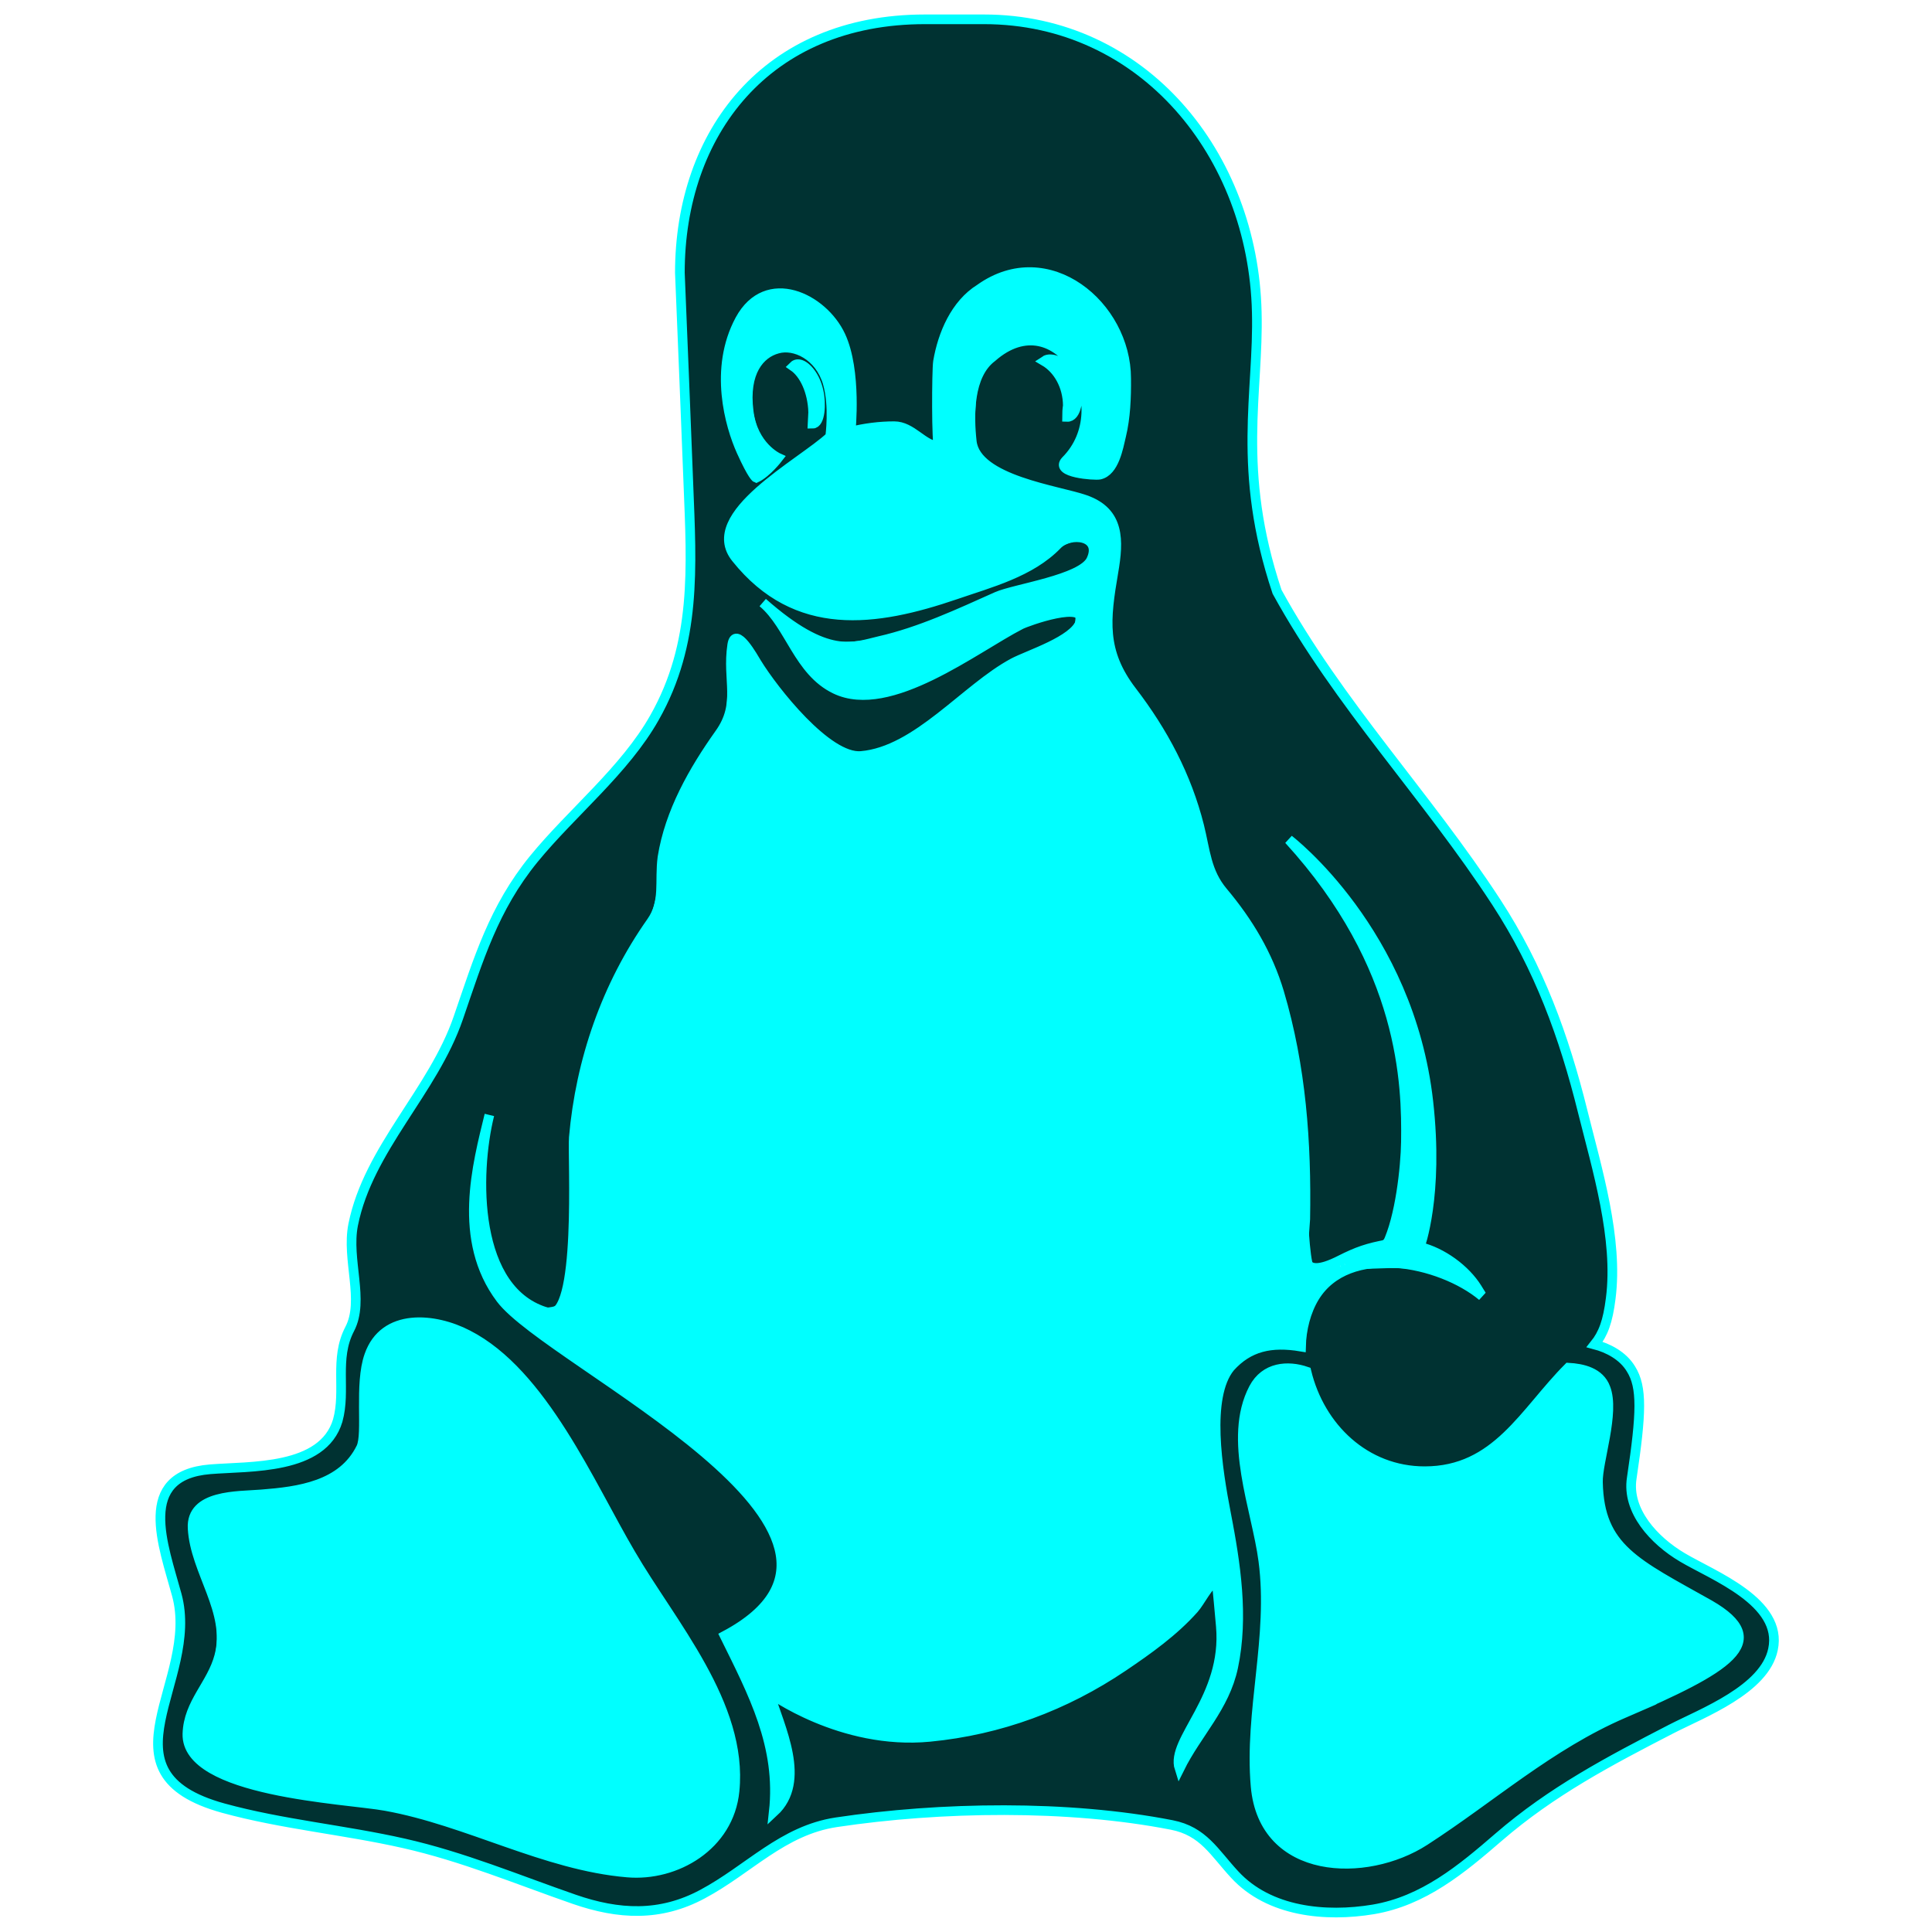
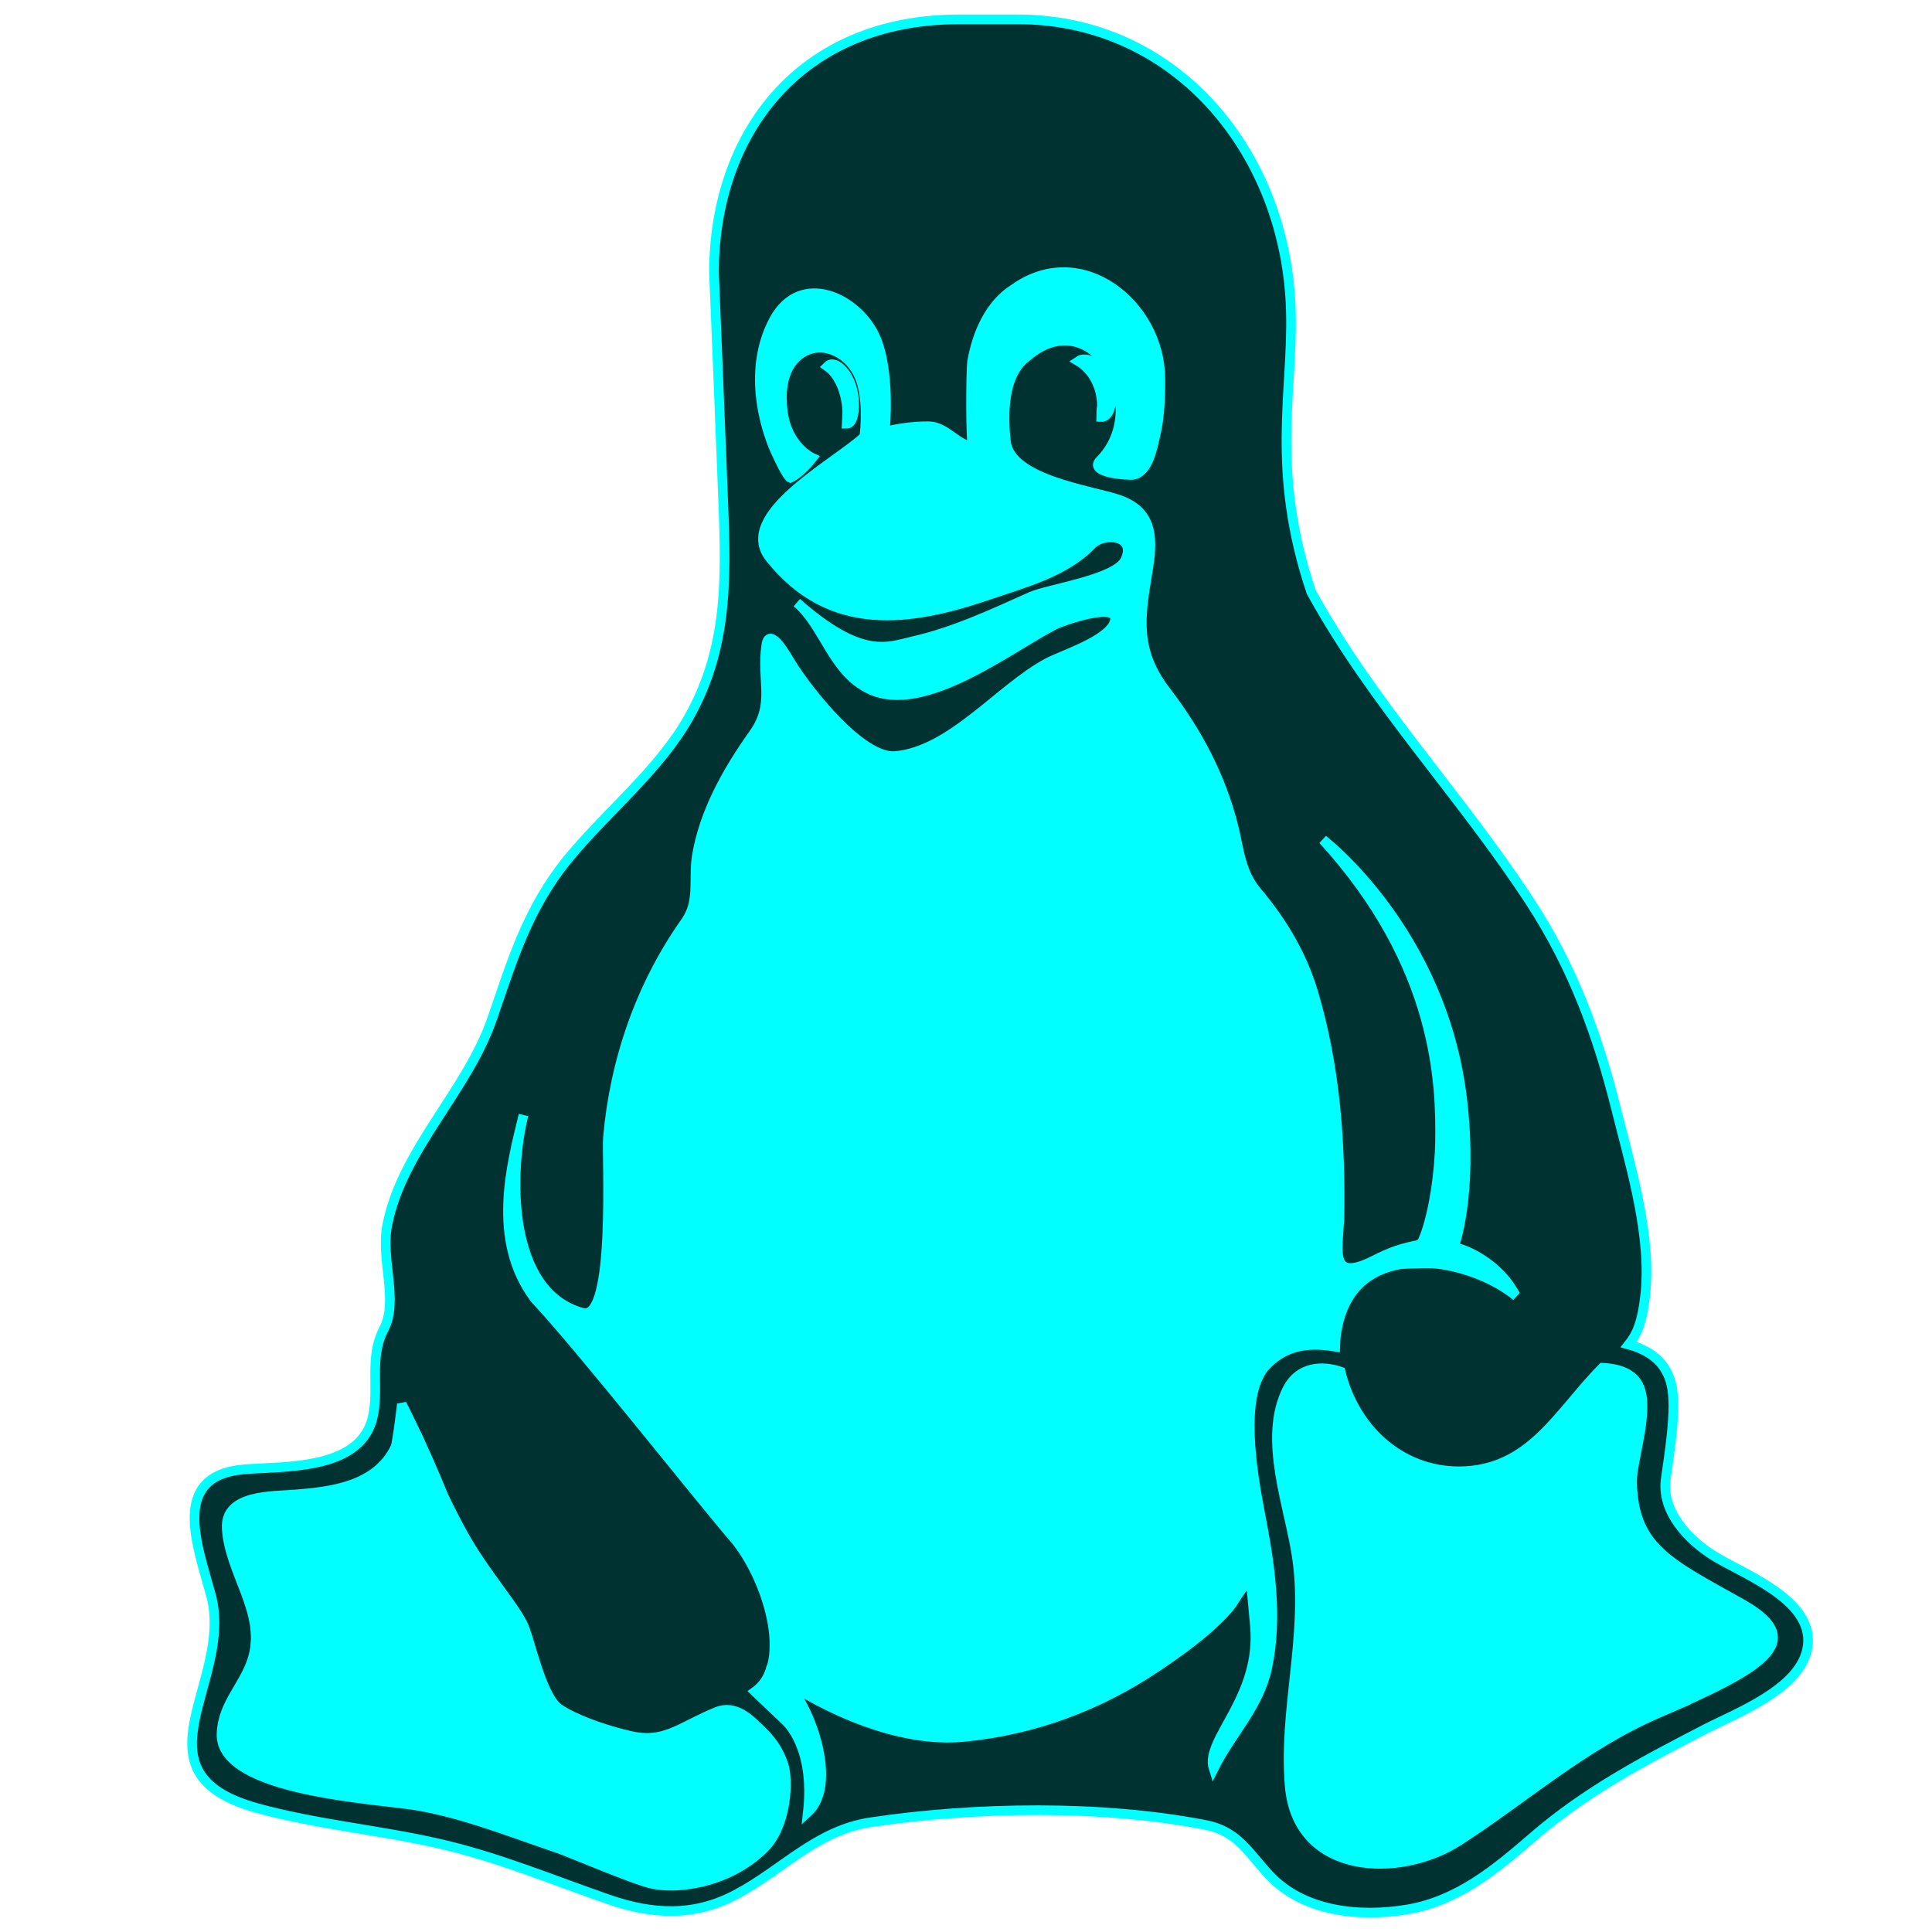
<svg xmlns="http://www.w3.org/2000/svg" version="1.1" x="0px" y="0px" viewBox="0 0 1000 1000" enable-background="new 0 0 1000 1000" xml:space="preserve" id="svg10">
  <defs id="defs14" />
-   <path d="M 870.8,806.1 C 856.1,797.4 841.9,782 844.6,765 c 5,-33.5 5.5,-47 -0.4,-56.4 -4.2,-7 -12,-10.9 -18.8,-12.7 4.4,-5.5 6.8,-11.8 8.3,-23.8 4,-31 -7.1,-67.1 -14.5,-96.8 C 809.5,536.2 796.6,500.9 774.5,467 738.4,411.6 693,364.6 661,306.3 639.8,242.9 651.6,203.3 650.5,161.5 648.6,80 591.7,10 509.3,10 h -30.6 c -82,0 -126.8,58.8 -126.8,131.2 1.5,36.4 3,72.9 4.4,109.3 1.7,43.2 4.3,82.4 -17.5,120.9 -15.4,27.3 -42.8,49.1 -62.5,73.2 -20.8,25.5 -28.6,51.8 -39.1,82.3 -13.1,38.1 -46.5,67.6 -54.4,107 -3.6,18.1 6,39.1 -1.8,54 -8.1,15.5 -1.8,31.6 -6.2,47.4 -7.7,25.7 -45.3,23.5 -66.1,25.2 -38.5,3.2 -24.2,39.3 -17.2,65 12.2,44.7 -42.7,92 24.1,110.4 30.6,8.4 62.5,11.2 93.4,18.2 30.6,6.9 58.9,18.8 88.3,29 22.9,7.9 44.3,9.1 66.3,-2.7 24,-12.8 41.4,-33 69.3,-37.2 54,-8.1 119.9,-9.1 173.6,1.4 16.4,3.2 22,14.3 32.6,25.7 17.8,19.3 47,22.1 71.7,18 26,-4.4 45.6,-20.7 64.9,-37.4 27.4,-23.7 57.2,-39.4 89.2,-55.9 16.3,-8.4 48.5,-20.5 52.8,-41.3 5.2,-24.5 -30.9,-38.1 -46.9,-47.6 z M 380.2,927 c -2.8,28.4 -30.4,44.4 -55.5,42.2 -42.6,-3.6 -82.8,-26.8 -125,-34.4 -20.6,-3.8 -103.6,-7 -102.7,-37.4 0.5,-16.1 12.6,-25.5 16.5,-40.3 6.1,-22.9 -12.6,-43.6 -13.8,-66 -1,-17.7 23.5,-16.6 35.6,-17.6 19.2,-1.5 41.9,-4.4 51.6,-24.2 3.5,-7.2 -1.1,-32.8 4.2,-47.7 7.7,-22.2 33.9,-19.6 51,-10.7 38.8,19.8 63.3,77.7 84.3,113.3 21.1,36.3 58.3,78.1 53.8,122.8 z M 634.6,783.5 c 5,25.8 9.2,53.3 3.7,79.4 -4.4,20.8 -18.7,34.1 -27.8,52.5 -4.8,-14.9 24.7,-36.5 21.4,-73.7 -0.1,-1 -2.1,-23.8 -2.3,-23.7 -4.3,2.4 -8.4,11.1 -11.6,14.7 -10.5,11.8 -23.6,21.1 -36.6,29.9 -30.2,20.4 -63.9,32.9 -100.2,36.4 -45.9,4.4 -83.1,-23 -83.1,-23 5.5,18.2 19.7,45.9 2.4,61.9 3.8,-34.2 -10.7,-61.4 -25.4,-91.2 101.4,-53.9 -90.5,-140.8 -115.9,-174.5 -22.9,-30.4 -12.1,-69.6 -5.9,-95.1 -7.5,30.1 -8.7,91.8 30.6,102.4 17.3,4.7 12.3,-81.1 13.1,-90.7 3.5,-40 16.9,-78.7 40.1,-111.6 7.4,-10.5 4.1,-20.8 5.8,-33.5 3.7,-23.3 16,-44.9 29.5,-63.9 11.3,-15.8 3.8,-27.6 6.6,-46 1.6,-10.5 11.2,7 12.7,9.4 8.7,14.2 36.5,49.6 54,48.1 29,-2.5 54,-34.9 78.8,-48.2 7.9,-4.2 31.5,-11.5 34.7,-21.1 3.9,-11.7 -27.7,-0.4 -30.9,1.3 -23.6,12.1 -67.8,46.9 -95.9,33.4 -19.2,-9.2 -23.4,-32.8 -37.6,-44.8 33.7,29.7 47,23 60.4,19.9 21.1,-4.8 41.1,-14.2 60.8,-23 9.2,-4.1 44,-8.8 48.8,-19 6,-12.8 -11,-14.7 -17.6,-7.8 -13.7,14.2 -34.7,19.6 -52.7,25.8 -41.3,14.1 -82.3,20 -113.4,-18.8 -18.3,-22.3 34,-49.2 48.6,-63 0,0 2.2,-15.7 -1.3,-27.8 -4.2,-14.2 -17.1,-20.3 -26,-17.7 -9,2.4 -17.5,12 -14.9,32.4 2.2,18.2 15.3,24.1 15.3,24.1 0,0 -5.9,7.7 -11.4,10.3 0,0 -1.8,-0.7 -7.7,-13.8 -5.9,-13.1 -14.4,-42.6 -0.7,-68 13.8,-25.4 42.9,-11.4 52.1,8.3 8.5,18.2 5.2,49.6 5.2,49.6 7.3,-1.8 14.9,-2.8 22.5,-2.8 9.3,0 14.9,10 23.2,10.5 -1.4,0 -1.2,-39.6 -0.5,-43.9 2.4,-14.2 9,-29.8 21.7,-37.7 35.2,-25.1 75.7,8.6 75.7,46.4 0.1,9.8 -0.3,20.2 -2.6,29.7 -1.4,5.8 -3.5,18.5 -11.2,20.1 -2.5,0.5 -23.4,-0.9 -17.5,-7.2 28,-28 -4,-83.6 -38.1,-53.6 -12.3,9.2 -12,30.3 -10.5,43.7 2.4,20 44.9,25.2 58.7,30.1 18,6.3 17.4,21.1 14.6,37.4 -4.2,24.6 -6.2,41.1 9.6,61.7 16.1,21 28.3,43.9 34.8,69.7 3.2,12.8 3.6,23.7 12.3,34.1 13.1,15.6 23.2,32.4 29.1,52.1 11.4,38.5 14.2,77.5 13.5,117.3 -1.1,17.9 -4.6,32.8 18.2,21.2 8.7,-4.4 14.2,-6.3 24.1,-8.1 6.8,-13.8 9.6,-40 9.8,-53.1 0.4,-29.5 -0.7,-90.8 -60.6,-156.4 0,0 62.3,47.5 72.2,135.6 5.5,48.8 -4.4,75.2 -4.4,75.2 11.6,2.8 23.6,11.6 29.7,21.4 -0.3,-0.5 2.3,3.8 2.6,4.1 -21.5,-17.9 -69.3,-28.1 -86.8,0.5 -4.4,7.2 -6.8,16.6 -7,25.6 -15.5,-2.6 -27.1,0 -36.7,10.7 -12.6,15.5 -6.5,53.1 -2.1,75.8 4.3,22.6 -4.4,-22.7 0,0 z M 420.9,213.2 c -0.4,-10.7 -4.6,-19.7 -10.3,-23.6 0.7,-0.7 1.8,-1.5 3.7,-0.9 3.1,0.9 7.7,5.9 9.4,13.8 1.5,6.3 0.9,16.8 -3.1,16.8 0.1,-2 0.2,-4.1 0.3,-6.1 -0.4,-10.7 0,1.9 0,0 z m 119.6,-26.3 c 0.9,-0.7 2.4,-1.3 5,-0.7 3.9,0.9 9.6,6.1 11.6,13.6 1.5,6.1 0.2,16.2 -4.8,16 0,-2 0.1,-3.9 0.4,-5.9 -0.1,-10.1 -5,-18.8 -12.2,-23 0.9,-0.6 7.2,4.2 0,0 z m 299.9,699.9 c -38.3,16.5 -68.5,43.7 -103,66 -30.2,19.5 -83.4,18.2 -87.5,-28.2 -3.4,-38.9 9.2,-77.2 4,-116.7 -3.5,-26.8 -18.7,-63.2 -5,-89.3 5.9,-11.2 17.7,-12 27.3,-8.7 7,29 30.5,51.6 61.2,51.6 37.2,0 51.5,-30.6 74.4,-53.6 7.4,0.4 16.2,2.4 19.2,10.5 5,12.7 -4.2,38.3 -3.9,48.8 0.7,34.3 19.7,42 57.7,63.4 33.4,19.2 9.1,33 -44.4,56.2 -52.7,22.7 53.5,-23.2 0,0 z" id="path6" style="fill:#003232;stroke:#00ffff;stroke-opacity:1;stroke-width:5;stroke-dasharray:none" />
-   <path style="fill:#00ffff;stroke:#00ffff;stroke-width:4.94;stroke-linecap:square;stroke-linejoin:bevel;stroke-miterlimit:2.8;paint-order:markers fill stroke" d="m 294.084,961.919 c -10.064,-2.736 -31.994,-9.647 -48.732,-15.359 -20.023,-6.833 -43.011,-12.268 -67.2,-15.888 -44.462,-6.654 -60.358,-11.132 -70.851,-19.961 -10.303,-8.669 -10.333,-17.586 -0.124,-36.718 9.785,-18.336 10.083,-31.172 1.307,-56.29 -12.131,-34.723 -9.137,-39.143 29.504,-43.552 25.695,-2.932 41.079,-9.247 47.578,-19.532 1.999,-3.163 4.105,-15.541 4.749,-27.904 1.391,-26.721 5.13,-35.127 17.431,-39.187 7.448,-2.458 11.976,-2.209 24.149,1.33 20.754,6.033 43.341,29.396 65.753,68.012 18.26,31.461 40.331,68.301 57.891,96.628 48.019,77.46 18.197,130.073 -61.456,108.421 z" id="path1230" />
-   <path style="fill:#00ffff;stroke:#00ffff;stroke-width:4.94;stroke-linecap:square;stroke-linejoin:bevel;stroke-miterlimit:2.8;paint-order:markers fill stroke" d="m 400.588,910.757 c -1.921,-12.075 -7.088,-28.088 -13.432,-41.625 l -10.31,-22.001 9.21,-5.692 c 18.722,-11.571 24.087,-32.016 13.729,-52.319 -7.775,-15.24 -34.098,-39.817 -69.596,-64.979 -65.257,-46.256 -68.805,-49.247 -75.519,-63.666 -3.454,-7.419 -6.254,-16.43 -6.221,-20.025 0.04,-4.317 1.741,-1.664 5.013,7.815 6.142,17.794 20.485,32.112 30.957,30.904 5.938,-0.685 7.535,-2.673 10.109,-12.577 1.681,-6.47 3.152,-27.134 3.268,-45.92 0.116,-18.786 1.447,-41.136 2.958,-49.668 5.291,-29.871 18.698,-64.139 35.148,-89.835 3.964,-6.192 6.535,-15.302 7.651,-27.105 2.122,-22.461 8.959,-40.775 23.737,-63.587 11.03,-17.027 11.644,-18.964 11.697,-36.922 0.031,-10.424 1.176,-18.952 2.544,-18.952 1.369,0 6.319,5.588 11.001,12.417 11.572,16.88 30.558,36.914 39.233,41.4 15.835,8.189 34.098,1.42 67.615,-25.062 10.009,-7.908 27.316,-19.083 38.462,-24.834 15.049,-7.765 20.479,-11.97 21.1,-16.338 0.703,-4.948 -0.377,-5.882 -6.799,-5.882 -11.385,0 -22.813,4.597 -49.375,19.859 -49.301,28.329 -68.87,28.9 -87.006,2.54 -4.381,-6.368 -7.965,-12.208 -7.965,-12.979 0,-0.771 4.18,1.065 9.29,4.08 14.961,8.827 37.189,5.905 77.08,-10.135 17.914,-7.203 38.733,-14.55 46.265,-16.326 16.884,-3.982 27.403,-11.722 26.313,-19.362 -1.328,-9.314 -12.908,-8.582 -26.333,1.666 -7.102,5.421 -23.161,12.799 -41.394,19.018 -26.236,8.948 -32.754,10.171 -54.624,10.247 -19.561,0.068 -27.035,-1.005 -35.203,-5.055 -14.403,-7.141 -30.149,-23.465 -30.149,-31.255 0,-8.683 10.638,-20.584 33.534,-37.517 l 19.317,-14.285 -1.057,-16.594 c -1.153,-18.103 -7.312,-27.943 -19.389,-30.974 -7.298,-1.832 -20.55,4.18 -22.939,10.408 -5.319,13.862 0.058,39.438 9.669,45.991 3.258,2.221 -0.172,7.481 -4.877,7.481 -9.296,0 -19.562,-43.757 -14.539,-61.966 6.749,-24.463 22.941,-33.001 41.325,-21.791 12.3,7.5 17.207,19.067 18.551,43.731 l 1.167,21.405 12.546,-1.486 c 9.994,-1.184 14.379,-0.353 21.555,4.082 4.955,3.062 9.753,5.568 10.661,5.568 0.909,0 1.663,-10.881 1.678,-24.18 0.021,-19.931 1.116,-26.523 6.233,-37.511 14.27,-30.646 47.557,-37.538 71.06,-14.712 12.936,12.563 16.791,23.045 16.774,45.604 -0.024,32.386 -5.785,44.535 -19.84,41.848 -7.447,-1.424 -7.784,-3.719 -1.87,-12.744 6.217,-9.489 5.468,-29.674 -1.521,-40.982 -10.617,-17.179 -31.899,-19.123 -46.179,-4.218 -6.749,7.045 -7.713,10.14 -8.595,27.587 -0.886,17.553 -0.363,20.322 4.902,25.926 5.48,5.834 22.924,12.797 48.522,19.369 19.309,4.958 21.669,11.18 18.06,47.611 -2.643,26.674 -0.614,35.394 12.79,54.97 16.295,23.798 27.37,46.952 33.014,69.02 5.524,21.598 7.389,25.635 19.864,43 22.795,31.729 31.791,67.671 34.161,136.494 1.059,30.748 2.568,46.498 4.473,46.689 1.581,0.159 5.723,0.049 9.204,-0.246 6.204,-0.524 6.164,-0.371 -1.978,7.771 -4.808,4.808 -9.531,13.169 -11.213,19.851 -2.768,10.994 -3.36,11.545 -12.4,11.555 -10.581,0.011 -24.712,7.479 -28.876,15.26 -5.732,10.711 -5.954,32.953 -0.656,65.767 8.272,51.231 8.935,60.359 5.697,78.468 -2.724,15.233 -14.46,41.296 -17.312,38.444 -0.623,-0.623 1.822,-7.479 5.433,-15.236 5.318,-11.424 6.57,-18.172 6.591,-35.516 0.027,-23.097 -2.963,-28.8 -9.824,-18.736 -12.628,18.522 -54.877,48.168 -85.703,60.137 -27.998,10.872 -60.578,15.933 -81.278,12.626 -17.623,-2.815 -38.524,-10.118 -49.454,-17.28 -3.593,-2.354 -7.046,-3.766 -7.675,-3.137 -0.629,0.629 1.164,8.728 3.983,17.999 5.429,17.855 6.366,27.912 3.082,33.078 -1.137,1.789 -3.353,-5.335 -5.126,-16.473 z" id="path1232" />
-   <path style="fill:#00ffff;stroke:#00ffff;stroke-width:4.94;stroke-linecap:square;stroke-linejoin:bevel;stroke-miterlimit:2.8;paint-order:markers fill stroke" d="m 685.7,961.608 c -15.247,-2.664 -23.143,-8.579 -29.795,-22.32 -5.199,-10.74 -5.564,-14.374 -4.049,-40.302 0.916,-15.673 2.4,-41.143 3.297,-56.599 1.336,-23.006 0.625,-33.026 -3.921,-55.26 -9.314,-45.548 -6.411,-70.305 8.926,-76.137 9.197,-3.497 13.64,-0.837 19.091,11.429 11.701,26.327 30.911,39.391 57.922,39.391 22.842,0 33.964,-6.228 57.328,-32.104 19.741,-21.862 23.787,-23.472 33.109,-13.171 4.143,4.577 4.229,7.117 1.056,31.087 -5.539,41.846 -1.035,50.923 36.201,72.964 29.603,17.523 35.953,23.777 31.876,31.395 -3.905,7.297 -18.013,15.978 -47.646,29.318 -28.278,12.73 -44.816,22.618 -84.476,50.51 -15.815,11.122 -32.103,21.961 -36.195,24.087 -10.38,5.392 -29.736,7.98 -42.724,5.71 z" id="path1234" />
-   <path style="fill:#00ffff;stroke:#00ffff;stroke-width:4.94;stroke-linecap:square;stroke-linejoin:bevel;stroke-miterlimit:2.8;paint-order:markers fill stroke" d="m 743.706,657.082 c -6.835,-2.558 -16.991,-3.609 -29.324,-3.037 -20.101,0.933 -21.328,-0.809 -4.639,-6.587 8.95,-3.099 10.805,-5.141 13.711,-15.099 9.443,-32.356 6.323,-83.384 -7.399,-120.981 -8.522,-23.351 -8.344,-28.842 0.382,-11.739 20.51,40.204 27.698,91.886 19.261,138.495 -1.521,8.404 -1.029,9.631 4.456,11.102 6.571,1.763 21.025,12.096 16.622,11.884 -1.438,-0.069 -7.319,-1.887 -13.07,-4.039 z" id="path1236" />
-   <path style="fill:#00ffff;stroke:#00ffff;stroke-width:2.02;stroke-linecap:square;stroke-linejoin:bevel;stroke-miterlimit:2.8;paint-order:markers fill stroke" d="m 421.089,213.09 c 0,-7.479 -2.704,-15.793 -6.569,-20.195 -2.581,-2.94 -2.887,-3.726 -1.452,-3.726 2.558,0 7.625,5.74 9.231,10.458 1.75,5.142 1.816,15.8 0.108,17.508 -1.045,1.045 -1.318,0.207 -1.318,-4.045 z" id="path1238" />
-   <path style="fill:#00ffff;stroke:#00ffff;stroke-width:2.02;stroke-linecap:square;stroke-linejoin:bevel;stroke-miterlimit:2.8;paint-order:markers fill stroke" d="m 553.014,211.88 c 0.952,-4.387 -2.27,-15.225 -5.86,-19.709 -1.737,-2.17 -3.158,-4.214 -3.158,-4.542 0,-1.339 3.095,-0.458 5.764,1.641 5.971,4.697 8.812,15.461 6.019,22.808 -1.42,3.734 -3.585,3.58 -2.765,-0.198 z" id="path1246" />
-   <path style="fill:#00ffff;stroke:#00ffff;stroke-width:2.02;stroke-linecap:square;stroke-linejoin:bevel;stroke-miterlimit:2.8;paint-order:markers fill stroke" d="m 703.658,484.432 c -6.657,-11.696 -10.473,-17.769 -16.023,-25.504 -3.226,-4.497 -5.657,-8.384 -5.402,-8.639 1.039,-1.039 22.478,26.417 26.248,33.615 1.03,1.966 0.968,2.735 -0.325,4.028 -1.418,1.418 -1.924,1.024 -4.498,-3.499 z" id="path1248" />
-   <path style="fill:#00ffff;stroke:#00ffff;stroke-width:0.938;stroke-linecap:square;stroke-linejoin:bevel;stroke-miterlimit:2.8;paint-order:markers fill stroke" d="m 245.879,635.496 c -0.636,-3.389 0.15,-21.466 1.218,-28.032 2.289,-14.069 2.384,-14.025 2.141,0.993 -0.172,10.646 -0.043,15.09 0.585,20.203 0.443,3.605 0.805,6.757 0.805,7.003 0,0.246 -0.566,0.34 -1.258,0.208 -0.777,-0.149 -1.619,0.086 -2.202,0.613 -0.909,0.822 -0.957,0.785 -1.289,-0.988 z" id="path1256" />
-   <path style="fill:#00ffff;stroke:#00ffff;stroke-width:0.288;stroke-linecap:square;stroke-linejoin:bevel;stroke-miterlimit:2.8;paint-order:markers fill stroke" d="m 679.796,449.384 c -1.872,-2.414 -6.517,-7.975 -9.171,-10.979 -1.203,-1.362 -2.135,-2.474 -2.07,-2.472 0.393,0.014 8.463,7.502 11.647,10.806 l 2.268,2.354 -0.528,0.211 c -0.547,0.218 -0.801,0.757 -0.716,1.519 0.021,0.189 0.016,0.34 -0.011,0.336 -0.027,-0.004 -0.666,-0.803 -1.42,-1.775 z" id="path1258" />
-   <path style="fill:#00ffff;stroke:#00ffff;stroke-width:0.288;stroke-linecap:square;stroke-linejoin:bevel;stroke-miterlimit:2.8;paint-order:markers fill stroke" d="m 706.492,491.155 c -0.478,-0.961 -0.87,-1.777 -0.87,-1.813 0,-0.036 0.189,0.033 0.419,0.153 0.23,0.12 0.598,0.219 0.816,0.22 0.396,9.4e-4 0.397,0.004 0.483,1.562 0.047,0.859 0.072,1.576 0.054,1.593 -0.018,0.018 -0.423,-0.754 -0.902,-1.715 z" id="path1260" />
-   <path style="fill:#00ffff;stroke:#00ffff;stroke-width:0.288;stroke-linecap:square;stroke-linejoin:bevel;stroke-miterlimit:2.8;paint-order:markers fill stroke" d="m 710.469,487.169 c -0.226,-0.035 -0.386,-0.144 -0.356,-0.244 0.03,-0.1 0.101,-0.386 0.156,-0.637 l 0.101,-0.456 0.368,0.608 c 0.381,0.63 0.451,0.853 0.255,0.814 -0.063,-0.013 -0.299,-0.051 -0.525,-0.086 z" id="path1262" />
-   <path style="fill:#00ffff;stroke:#00ffff;stroke-width:0.288;stroke-linecap:square;stroke-linejoin:bevel;stroke-miterlimit:2.8;paint-order:markers fill stroke" d="m 765.351,669.332 c -1.571,-1.228 -4.592,-3.23 -6.76,-4.48 -1.924,-1.109 -1.942,-1.148 -0.635,-1.363 0.75,-0.123 1.862,-1.17 2.006,-1.887 0.053,-0.266 0.147,-0.464 0.208,-0.439 0.183,0.073 1.356,1.478 2.453,2.939 0.975,1.298 4.01,6.019 3.916,6.091 -0.024,0.018 -0.558,-0.369 -1.187,-0.86 z" id="path1264" />
-   <path style="fill:#00ffff;stroke:#00ffff;stroke-width:0.288;stroke-linecap:square;stroke-linejoin:bevel;stroke-miterlimit:2.8;paint-order:markers fill stroke" d="m 693.585,658.787 c 0,-0.02 0.144,-0.336 0.321,-0.701 0.455,-0.942 0.361,-2.329 -0.215,-3.159 -0.443,-0.64 -1.389,-1.262 -1.917,-1.262 -0.667,0 -0.26,-0.283 1.849,-1.285 2.847,-1.353 2.628,-1.285 2.339,-0.725 -0.367,0.71 -0.316,2.103 0.104,2.844 0.388,0.685 1.233,1.307 2.242,1.65 0.574,0.195 0.636,0.252 0.381,0.347 -0.947,0.353 -3.902,1.656 -4.456,1.966 -0.357,0.199 -0.648,0.346 -0.648,0.326 z" id="path1266" />
-   <path style="fill:#00ffff;stroke:#00ffff;stroke-width:1.005;stroke-linecap:square;stroke-linejoin:bevel;stroke-miterlimit:2.8;paint-order:markers fill stroke" d="m 610.46,913.366 c -0.229,-4.681 1.387,-9.81 5.333,-16.933 1.869,-3.373 2.046,-3.543 2.365,-2.274 0.237,0.944 0.842,1.501 1.937,1.785 l 1.592,0.413 -2.509,3.722 c -1.38,2.047 -3.894,6.112 -5.588,9.032 -1.816,3.132 -3.1,4.877 -3.13,4.254 z" id="path1268" />
-   <path style="fill:#00ffff;stroke:#00ffff;stroke-width:1.005;stroke-linecap:square;stroke-linejoin:bevel;stroke-miterlimit:2.8;paint-order:markers fill stroke" d="m 400.981,935.349 c 0,-0.739 0.149,-2.774 0.332,-4.523 l 0.332,-3.178 1.239,1.239 c 0.681,0.681 1.624,1.239 2.095,1.239 0.73,0 0.68,0.312 -0.339,2.126 -0.657,1.169 -1.749,2.647 -2.427,3.284 l -1.232,1.158 z" id="path1270" />
+   <g id="tux" transform="translate(17.66461,0.02982002)">
+     <path style="fill:#00ffff;stroke:#00ffff;stroke-width:4.94;stroke-linecap:square;stroke-linejoin:bevel;stroke-miterlimit:2.8;paint-order:markers fill stroke" d="m 400.588,910.757 c -1.921,-12.075 -7.088,-28.088 -13.432,-41.625 l -10.31,-22.001 9.21,-5.692 c 0,0 0,0 -15.467,-27.859 -7.525,-13.555 -15.818,-36.817 -24.282,-43.14 C 289.033,727.651 265.914,686.619 259.2,672.2 c -3.454,-7.419 -10.784,-28.156 -10.751,-31.75 0.04,-4.317 1.741,-1.664 5.013,7.815 6.142,17.794 20.485,32.112 30.957,30.904 5.938,-0.685 7.535,-2.673 10.109,-12.577 1.681,-6.47 3.152,-27.134 3.268,-45.92 0.116,-18.786 1.447,-41.136 2.958,-49.668 5.291,-29.871 18.698,-64.139 35.148,-89.835 3.964,-6.192 6.535,-15.302 7.651,-27.105 2.122,-22.461 8.959,-40.775 23.737,-63.587 11.03,-17.027 11.644,-18.964 11.697,-36.922 0.031,-10.424 1.176,-18.952 2.544,-18.952 1.369,0 6.319,5.588 11.001,12.417 11.572,16.88 30.558,36.914 39.233,41.4 15.835,8.189 34.098,1.42 67.615,-25.062 10.009,-7.908 27.316,-19.083 38.462,-24.834 15.049,-7.765 20.479,-11.97 21.1,-16.338 0.703,-4.948 -0.377,-5.882 -6.799,-5.882 -11.385,0 -22.813,4.597 -49.375,19.859 -49.301,28.329 -68.87,28.9 -87.006,2.54 -4.381,-6.368 -7.965,-12.208 -7.965,-12.979 0,-0.771 4.18,1.065 9.29,4.08 14.961,8.827 37.189,5.905 77.08,-10.135 17.914,-7.203 38.733,-14.55 46.265,-16.326 16.884,-3.982 27.403,-11.722 26.313,-19.362 -1.328,-9.314 -12.908,-8.582 -26.333,1.666 -7.102,5.421 -23.161,12.799 -41.394,19.018 -26.236,8.948 -32.754,10.171 -54.624,10.247 -19.561,0.068 -27.035,-1.005 -35.203,-5.055 -14.403,-7.141 -30.149,-23.465 -30.149,-31.255 0,-8.683 10.638,-20.584 33.534,-37.517 l 19.317,-14.285 -1.057,-16.594 c -1.153,-18.103 -7.312,-27.943 -19.389,-30.974 -7.298,-1.832 -20.55,4.18 -22.939,10.408 -5.319,13.862 0.058,39.438 9.669,45.991 3.258,2.221 -0.172,7.481 -4.877,7.481 -9.296,0 -19.562,-43.757 -14.539,-61.966 6.749,-24.463 22.941,-33.001 41.325,-21.791 12.3,7.5 17.207,19.067 18.551,43.731 l 1.167,21.405 12.546,-1.486 c 9.994,-1.184 14.379,-0.353 21.555,4.082 4.955,3.062 9.753,5.568 10.661,5.568 0.909,0 1.663,-10.881 1.678,-24.18 0.021,-19.931 1.116,-26.523 6.233,-37.511 14.27,-30.646 47.557,-37.538 71.06,-14.712 12.936,12.563 16.791,23.045 16.774,45.604 -0.024,32.386 -5.785,44.535 -19.84,41.848 -7.447,-1.424 -7.784,-3.719 -1.87,-12.744 6.217,-9.489 5.468,-29.674 -1.521,-40.982 -10.617,-17.179 -31.899,-19.123 -46.179,-4.218 -6.749,7.045 -7.713,10.14 -8.595,27.587 -0.886,17.553 -0.363,20.322 4.902,25.926 5.48,5.834 22.924,12.797 48.522,19.369 19.309,4.958 21.669,11.18 18.06,47.611 -2.643,26.674 -0.614,35.394 12.79,54.97 16.295,23.798 27.37,46.952 33.014,69.02 5.524,21.598 7.389,25.635 19.864,43 22.795,31.729 31.791,67.671 34.161,136.494 1.059,30.748 2.568,46.498 4.473,46.689 1.581,0.159 5.723,0.049 9.204,-0.246 6.204,-0.524 6.164,-0.371 -1.978,7.771 -4.808,4.808 -9.531,13.169 -11.213,19.851 -2.768,10.994 -3.36,11.545 -12.4,11.555 -10.581,0.011 -24.712,7.479 -28.876,15.26 -5.732,10.711 -5.954,32.953 -0.656,65.767 8.272,51.231 8.935,60.359 5.697,78.468 -2.724,15.233 -14.46,41.296 -17.312,38.444 -0.623,-0.623 1.822,-7.479 5.433,-15.236 5.318,-11.424 6.57,-18.172 6.591,-35.516 0.027,-23.097 -2.963,-28.8 -9.824,-18.736 -12.628,18.522 -54.877,48.168 -85.703,60.137 -27.998,10.872 -60.578,15.933 -81.278,12.626 -17.623,-2.815 -38.524,-10.118 -49.454,-17.28 -3.593,-2.354 -7.046,-3.766 -7.675,-3.137 -0.629,0.629 1.164,8.728 3.983,17.999 5.429,17.855 6.366,27.912 3.082,33.078 -1.137,1.789 -3.353,-5.335 -5.126,-16.473 z" id="path1232" />
+     <path d="M 870.8,806.1 C 856.1,797.4 841.9,782 844.6,765 c 5,-33.5 5.5,-47 -0.4,-56.4 -4.2,-7 -12,-10.9 -18.8,-12.7 4.4,-5.5 6.8,-11.8 8.3,-23.8 4,-31 -7.1,-67.1 -14.5,-96.8 C 809.5,536.2 796.6,500.9 774.5,467 738.4,411.6 693,364.6 661,306.3 639.8,242.9 651.6,203.3 650.5,161.5 648.6,80 591.7,10 509.3,10 h -30.6 c -82,0 -126.8,58.8 -126.8,131.2 1.5,36.4 3,72.9 4.4,109.3 1.7,43.2 4.3,82.4 -17.5,120.9 -15.4,27.3 -42.8,49.1 -62.5,73.2 -20.8,25.5 -28.6,51.8 -39.1,82.3 -13.1,38.1 -46.5,67.6 -54.4,107 -3.6,18.1 6,39.1 -1.8,54 -8.1,15.5 -1.8,31.6 -6.2,47.4 -7.7,25.7 -45.3,23.5 -66.1,25.2 -38.5,3.2 -24.2,39.3 -17.2,65 12.2,44.7 -42.7,92 24.1,110.4 30.6,8.4 62.5,11.2 93.4,18.2 30.6,6.9 58.9,18.8 88.3,29 22.9,7.9 44.3,9.1 66.3,-2.7 24,-12.8 41.4,-33 69.3,-37.2 54,-8.1 119.9,-9.1 173.6,1.4 16.4,3.2 22,14.3 32.6,25.7 17.8,19.3 47,22.1 71.7,18 26,-4.4 45.6,-20.7 64.9,-37.4 27.4,-23.7 57.2,-39.4 89.2,-55.9 16.3,-8.4 48.5,-20.5 52.8,-41.3 5.2,-24.5 -30.9,-38.1 -46.9,-47.6 z M 380.2,927 c -2.8,28.4 -30.4,44.4 -55.5,42.2 -42.6,-3.6 -82.8,-26.8 -125,-34.4 -20.6,-3.8 -103.6,-7 -102.7,-37.4 0.5,-16.1 12.6,-25.5 16.5,-40.3 6.1,-22.9 -12.6,-43.6 -13.8,-66 -1,-17.7 23.5,-16.6 35.6,-17.6 19.2,-1.5 41.9,-4.4 51.6,-24.2 3.5,-7.2 15.721,3.828 12.301,-4.227 -5.237,-11.007 7.823,17.528 12.44,28.765 15.713,32.363 21.05,37.121 41.104,66.543 3.689,6.72 9.311,36.906 18.825,44.001 8.534,6.364 45.237,22.521 53.939,18.942 C 343.27,896.02 383.187,897.334 380.2,927 Z M 634.6,783.5 c 5,25.8 9.2,53.3 3.7,79.4 -4.4,20.8 -18.7,34.1 -27.8,52.5 -4.8,-14.9 24.7,-36.5 21.4,-73.7 -0.1,-1 -2.1,-23.8 -2.3,-23.7 -4.3,2.4 -8.4,11.1 -11.6,14.7 -10.5,11.8 -23.6,21.1 -36.6,29.9 C 551.2,883 517.5,895.5 481.2,899 435.3,903.4 387.156,869.131 387.156,869.131 398.649,876.152 417.8,921.9 400.5,937.9 c 3.8,-34.2 -11.411,-47.155 -11.411,-47.155 l -15.942,-15.194 c 20.691,-14.843 5.786,-60.327 -11.375,-80.035 C 346.756,778.271 282.769,697.222 259.2,672.2 c -22.9,-30.4 -12.1,-69.6 -5.9,-95.1 -7.5,30.1 -8.7,91.8 30.6,102.4 17.3,4.7 12.3,-81.1 13.1,-90.7 3.5,-40 16.9,-78.7 40.1,-111.6 7.4,-10.5 4.1,-20.8 5.8,-33.5 3.7,-23.3 16,-44.9 29.5,-63.9 11.3,-15.8 3.8,-27.6 6.6,-46 1.6,-10.5 11.2,7 12.7,9.4 8.7,14.2 36.5,49.6 54,48.1 29,-2.5 54,-34.9 78.8,-48.2 7.9,-4.2 31.5,-11.5 34.7,-21.1 3.9,-11.7 -27.7,-0.4 -30.9,1.3 -23.6,12.1 -67.8,46.9 -95.9,33.4 -19.2,-9.2 -23.4,-32.8 -37.6,-44.8 33.7,29.7 47,23 60.4,19.9 21.1,-4.8 41.1,-14.2 60.8,-23 9.2,-4.1 44,-8.8 48.8,-19 6,-12.8 -11,-14.7 -17.6,-7.8 -13.7,14.2 -34.7,19.6 -52.7,25.8 -41.3,14.1 -82.3,20 -113.4,-18.8 -18.3,-22.3 34,-49.2 48.6,-63 0,0 2.2,-15.7 -1.3,-27.8 -4.2,-14.2 -17.1,-20.3 -26,-17.7 -9,2.4 -17.5,12 -14.9,32.4 2.2,18.2 15.3,24.1 15.3,24.1 0,0 -5.9,7.7 -11.4,10.3 0,0 -1.8,-0.7 -7.7,-13.8 -5.9,-13.1 -14.4,-42.6 -0.7,-68 13.8,-25.4 42.9,-11.4 52.1,8.3 8.5,18.2 5.2,49.6 5.2,49.6 7.3,-1.8 14.9,-2.8 22.5,-2.8 9.3,0 14.9,10 23.2,10.5 -1.4,0 -1.2,-39.6 -0.5,-43.9 2.4,-14.2 9,-29.8 21.7,-37.7 35.2,-25.1 75.7,8.6 75.7,46.4 0.1,9.8 -0.3,20.2 -2.6,29.7 -1.4,5.8 -3.5,18.5 -11.2,20.1 -2.5,0.5 -23.4,-0.9 -17.5,-7.2 28,-28 -4,-83.6 -38.1,-53.6 -12.3,9.2 -12,30.3 -10.5,43.7 2.4,20 44.9,25.2 58.7,30.1 18,6.3 17.4,21.1 14.6,37.4 -4.2,24.6 -6.2,41.1 9.6,61.7 16.1,21 28.3,43.9 34.8,69.7 3.2,12.8 3.6,23.7 12.3,34.1 13.1,15.6 23.2,32.4 29.1,52.1 11.4,38.5 14.2,77.5 13.5,117.3 -1.1,17.9 -4.6,32.8 18.2,21.2 8.7,-4.4 14.2,-6.3 24.1,-8.1 6.8,-13.8 9.6,-40 9.8,-53.1 0.4,-29.5 -0.7,-90.8 -60.6,-156.4 0,0 62.3,47.5 72.2,135.6 5.5,48.8 -4.4,75.2 -4.4,75.2 11.6,2.8 23.6,11.6 29.7,21.4 -0.3,-0.5 2.3,3.8 2.6,4.1 -21.5,-17.9 -69.3,-28.1 -86.8,0.5 -4.4,7.2 -6.8,16.6 -7,25.6 -15.5,-2.6 -27.1,0 -36.7,10.7 -12.6,15.5 -6.5,53.1 -2.1,75.8 4.3,22.6 -4.4,-22.7 0,0 z M 420.9,213.2 c -0.4,-10.7 -4.6,-19.7 -10.3,-23.6 0.7,-0.7 1.8,-1.5 3.7,-0.9 3.1,0.9 7.7,5.9 9.4,13.8 1.5,6.3 0.9,16.8 -3.1,16.8 0.1,-2 0.2,-4.1 0.3,-6.1 -0.4,-10.7 0,1.9 0,0 z m 119.6,-26.3 c 0.9,-0.7 2.4,-1.3 5,-0.7 3.9,0.9 9.6,6.1 11.6,13.6 1.5,6.1 0.2,16.2 -4.8,16 0,-2 0.1,-3.9 0.4,-5.9 -0.1,-10.1 -5,-18.8 -12.2,-23 0.9,-0.6 7.2,4.2 0,0 z m 299.9,699.9 c -38.3,16.5 -68.5,43.7 -103,66 -30.2,19.5 -83.4,18.2 -87.5,-28.2 -3.4,-38.9 9.2,-77.2 4,-116.7 -3.5,-26.8 -18.7,-63.2 -5,-89.3 5.9,-11.2 17.7,-12 27.3,-8.7 7,29 30.5,51.6 61.2,51.6 37.2,0 51.5,-30.6 74.4,-53.6 7.4,0.4 16.2,2.4 19.2,10.5 5,12.7 -4.2,38.3 -3.9,48.8 0.7,34.3 19.7,42 57.7,63.4 33.4,19.2 9.1,33 -44.4,56.2 -52.7,22.7 53.5,-23.2 0,0 z" id="path6" style="fill:#003232;stroke:#00ffff;stroke-width:5;stroke-dasharray:none;stroke-opacity:1" />
+     <path style="display:inline;fill:#00ffff;stroke:#00ffff;stroke-width:4.94;stroke-linecap:square;stroke-linejoin:bevel;stroke-miterlimit:2.8;paint-order:markers fill stroke" d="m 318.497,974.739 c -12.961,-3.448 -56.407,-22.467 -73.145,-28.179 -20.023,-6.833 -43.011,-12.268 -67.2,-15.888 -44.462,-6.654 -60.358,-11.132 -70.851,-19.961 -10.303,-8.669 -10.333,-17.586 -0.124,-36.718 9.785,-18.336 10.083,-31.172 1.307,-56.29 -12.131,-34.723 -9.137,-39.143 29.504,-43.552 25.695,-2.932 41.079,-9.247 47.578,-19.532 1.999,-3.163 4.749,-27.904 4.749,-27.904 v 0 c 0,0 11.988,23.433 21.325,47.123 11.165,28.326 36.475,55.897 41.104,66.543 4.639,10.669 7.592,28.46 10.521,35.522 5.193,12.523 40.859,21.944 48.576,23.153 15.619,2.446 24.216,-6.1 41.605,-13.12 9.627,-3.887 17.54,4.548 20.779,7.614 4.272,4.045 10.096,9.274 13.61,19.586 2.824,8.288 1.74,31.828 -9.95,43.433 -18.671,18.536 -46.059,21.716 -59.388,18.171 z" id="path1230" />
+     <path style="fill:#00ffff;stroke:#00ffff;stroke-width:4.94;stroke-linecap:square;stroke-linejoin:bevel;stroke-miterlimit:2.8;paint-order:markers fill stroke" d="m 685.7,961.608 c -15.247,-2.664 -23.143,-8.579 -29.795,-22.32 -5.199,-10.74 -5.564,-14.374 -4.049,-40.302 0.916,-15.673 2.4,-41.143 3.297,-56.599 1.336,-23.006 0.625,-33.026 -3.921,-55.26 -9.314,-45.548 -6.411,-70.305 8.926,-76.137 9.197,-3.497 13.64,-0.837 19.091,11.429 11.701,26.327 30.911,39.391 57.922,39.391 22.842,0 33.964,-6.228 57.328,-32.104 19.741,-21.862 23.787,-23.472 33.109,-13.171 4.143,4.577 4.229,7.117 1.056,31.087 -5.539,41.846 -1.035,50.923 36.201,72.964 29.603,17.523 35.953,23.777 31.876,31.395 -3.905,7.297 -18.013,15.978 -47.646,29.318 -28.278,12.73 -44.816,22.618 -84.476,50.51 -15.815,11.122 -32.103,21.961 -36.195,24.087 -10.38,5.392 -29.736,7.98 -42.724,5.71 z" id="path1234" />
+     <path style="fill:#00ffff;stroke:#00ffff;stroke-width:4.94;stroke-linecap:square;stroke-linejoin:bevel;stroke-miterlimit:2.8;paint-order:markers fill stroke" d="m 743.706,657.082 c -6.835,-2.558 -16.991,-3.609 -29.324,-3.037 -20.101,0.933 -21.328,-0.809 -4.639,-6.587 8.95,-3.099 10.805,-5.141 13.711,-15.099 9.443,-32.356 6.323,-83.384 -7.399,-120.981 -8.522,-23.351 -8.344,-28.842 0.382,-11.739 20.51,40.204 27.698,91.886 19.261,138.495 -1.521,8.404 -1.029,9.631 4.456,11.102 6.571,1.763 21.025,12.096 16.622,11.884 -1.438,-0.069 -7.319,-1.887 -13.07,-4.039 z" id="path1236" />
+     <path style="fill:#00ffff;stroke:#00ffff;stroke-width:2.02;stroke-linecap:square;stroke-linejoin:bevel;stroke-miterlimit:2.8;paint-order:markers fill stroke" d="m 421.089,213.09 c 0,-7.479 -2.704,-15.793 -6.569,-20.195 -2.581,-2.94 -2.887,-3.726 -1.452,-3.726 2.558,0 7.625,5.74 9.231,10.458 1.75,5.142 1.816,15.8 0.108,17.508 -1.045,1.045 -1.318,0.207 -1.318,-4.045 z" id="path1238" />
+     <path style="fill:#00ffff;stroke:#00ffff;stroke-width:2.02;stroke-linecap:square;stroke-linejoin:bevel;stroke-miterlimit:2.8;paint-order:markers fill stroke" d="m 553.014,211.88 c 0.952,-4.387 -2.27,-15.225 -5.86,-19.709 -1.737,-2.17 -3.158,-4.214 -3.158,-4.542 0,-1.339 3.095,-0.458 5.764,1.641 5.971,4.697 8.812,15.461 6.019,22.808 -1.42,3.734 -3.585,3.58 -2.765,-0.198 z" id="path1246" />
+     <path style="fill:#00ffff;stroke:#00ffff;stroke-width:2.02;stroke-linecap:square;stroke-linejoin:bevel;stroke-miterlimit:2.8;paint-order:markers fill stroke" d="m 703.658,484.432 c -6.657,-11.696 -10.473,-17.769 -16.023,-25.504 -3.226,-4.497 -5.657,-8.384 -5.402,-8.639 1.039,-1.039 22.478,26.417 26.248,33.615 1.03,1.966 0.968,2.735 -0.325,4.028 -1.418,1.418 -1.924,1.024 -4.498,-3.499 z" id="path1248" />
+     <path style="fill:#00ffff;stroke:#00ffff;stroke-width:0.938;stroke-linecap:square;stroke-linejoin:bevel;stroke-miterlimit:2.8;paint-order:markers fill stroke" d="m 245.879,635.496 c -0.636,-3.389 0.15,-21.466 1.218,-28.032 2.289,-14.069 2.384,-14.025 2.141,0.993 -0.172,10.646 -0.043,15.09 0.585,20.203 0.443,3.605 0.805,6.757 0.805,7.003 0,0.246 -0.566,0.34 -1.258,0.208 -0.777,-0.149 -1.619,0.086 -2.202,0.613 -0.909,0.822 -0.957,0.785 -1.289,-0.988 z" id="path1256" />
+     <path style="fill:#00ffff;stroke:#00ffff;stroke-width:0.288;stroke-linecap:square;stroke-linejoin:bevel;stroke-miterlimit:2.8;paint-order:markers fill stroke" d="m 679.796,449.384 c -1.872,-2.414 -6.517,-7.975 -9.171,-10.979 -1.203,-1.362 -2.135,-2.474 -2.07,-2.472 0.393,0.014 8.463,7.502 11.647,10.806 l 2.268,2.354 -0.528,0.211 c -0.547,0.218 -0.801,0.757 -0.716,1.519 0.021,0.189 0.016,0.34 -0.011,0.336 -0.027,-0.004 -0.666,-0.803 -1.42,-1.775 z" id="path1258" />
+     <path style="fill:#00ffff;stroke:#00ffff;stroke-width:0.288;stroke-linecap:square;stroke-linejoin:bevel;stroke-miterlimit:2.8;paint-order:markers fill stroke" d="m 706.492,491.155 c -0.478,-0.961 -0.87,-1.777 -0.87,-1.813 0,-0.036 0.189,0.033 0.419,0.153 0.23,0.12 0.598,0.219 0.816,0.22 0.396,9.4e-4 0.397,0.004 0.483,1.562 0.047,0.859 0.072,1.576 0.054,1.593 -0.018,0.018 -0.423,-0.754 -0.902,-1.715 z" id="path1260" />
+     <path style="fill:#00ffff;stroke:#00ffff;stroke-width:0.288;stroke-linecap:square;stroke-linejoin:bevel;stroke-miterlimit:2.8;paint-order:markers fill stroke" d="m 710.469,487.169 c -0.226,-0.035 -0.386,-0.144 -0.356,-0.244 0.03,-0.1 0.101,-0.386 0.156,-0.637 l 0.101,-0.456 0.368,0.608 c 0.381,0.63 0.451,0.853 0.255,0.814 -0.063,-0.013 -0.299,-0.051 -0.525,-0.086 z" id="path1262" />
+     <path style="fill:#00ffff;stroke:#00ffff;stroke-width:0.288;stroke-linecap:square;stroke-linejoin:bevel;stroke-miterlimit:2.8;paint-order:markers fill stroke" d="m 765.351,669.332 c -1.571,-1.228 -4.592,-3.23 -6.76,-4.48 -1.924,-1.109 -1.942,-1.148 -0.635,-1.363 0.75,-0.123 1.862,-1.17 2.006,-1.887 0.053,-0.266 0.147,-0.464 0.208,-0.439 0.183,0.073 1.356,1.478 2.453,2.939 0.975,1.298 4.01,6.019 3.916,6.091 -0.024,0.018 -0.558,-0.369 -1.187,-0.86 z" id="path1264" />
+     <path style="fill:#00ffff;stroke:#00ffff;stroke-width:0.288;stroke-linecap:square;stroke-linejoin:bevel;stroke-miterlimit:2.8;paint-order:markers fill stroke" d="m 693.585,658.787 c 0,-0.02 0.144,-0.336 0.321,-0.701 0.455,-0.942 0.361,-2.329 -0.215,-3.159 -0.443,-0.64 -1.389,-1.262 -1.917,-1.262 -0.667,0 -0.26,-0.283 1.849,-1.285 2.847,-1.353 2.628,-1.285 2.339,-0.725 -0.367,0.71 -0.316,2.103 0.104,2.844 0.388,0.685 1.233,1.307 2.242,1.65 0.574,0.195 0.636,0.252 0.381,0.347 -0.947,0.353 -3.902,1.656 -4.456,1.966 -0.357,0.199 -0.648,0.346 -0.648,0.326 z" id="path1266" />
+     <path style="fill:#00ffff;stroke:#00ffff;stroke-width:1.005;stroke-linecap:square;stroke-linejoin:bevel;stroke-miterlimit:2.8;paint-order:markers fill stroke" d="m 610.46,913.366 c -0.229,-4.681 1.387,-9.81 5.333,-16.933 1.869,-3.373 2.046,-3.543 2.365,-2.274 0.237,0.944 0.842,1.501 1.937,1.785 l 1.592,0.413 -2.509,3.722 c -1.38,2.047 -3.894,6.112 -5.588,9.032 -1.816,3.132 -3.1,4.877 -3.13,4.254 z" id="path1268" />
+     <path style="fill:#00ffff;stroke:#00ffff;stroke-width:1.005;stroke-linecap:square;stroke-linejoin:bevel;stroke-miterlimit:2.8;paint-order:markers fill stroke" d="m 400.981,935.349 c 0,-0.739 0.149,-2.774 0.332,-4.523 l 0.332,-3.178 1.239,1.239 c 0.681,0.681 1.624,1.239 2.095,1.239 0.73,0 0.68,0.312 -0.339,2.126 -0.657,1.169 -1.749,2.647 -2.427,3.284 l -1.232,1.158 z" id="path1270" />
+     <path style="fill:#00ffff;stroke:#00ffff;stroke-width:2.518;stroke-linecap:square;stroke-miterlimit:3.5;paint-order:fill markers stroke" d="m 406.754,886.74 c -3.786,-4.079 -7.548,-6.942 -12.18,-9.269 l -3.763,-1.89 1.51,-1.446 c 1.731,-1.659 4.8,-7.507 5.279,-10.06 0.178,-0.95 0.496,-1.727 0.706,-1.727 0.882,0 11.93,26.099 11.492,27.146 -0.084,0.2 -1.454,-1.039 -3.045,-2.753 z" id="path744" transform="translate(-17.66461,-0.02982002)" />
+   </g>
</svg>
